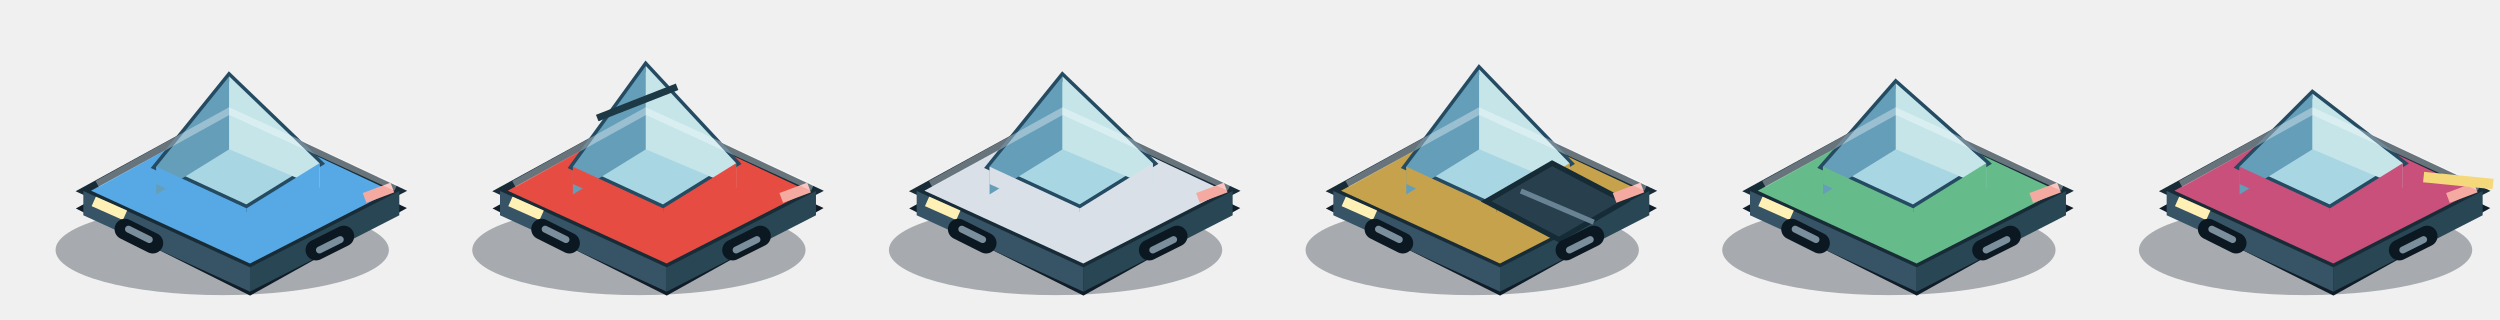
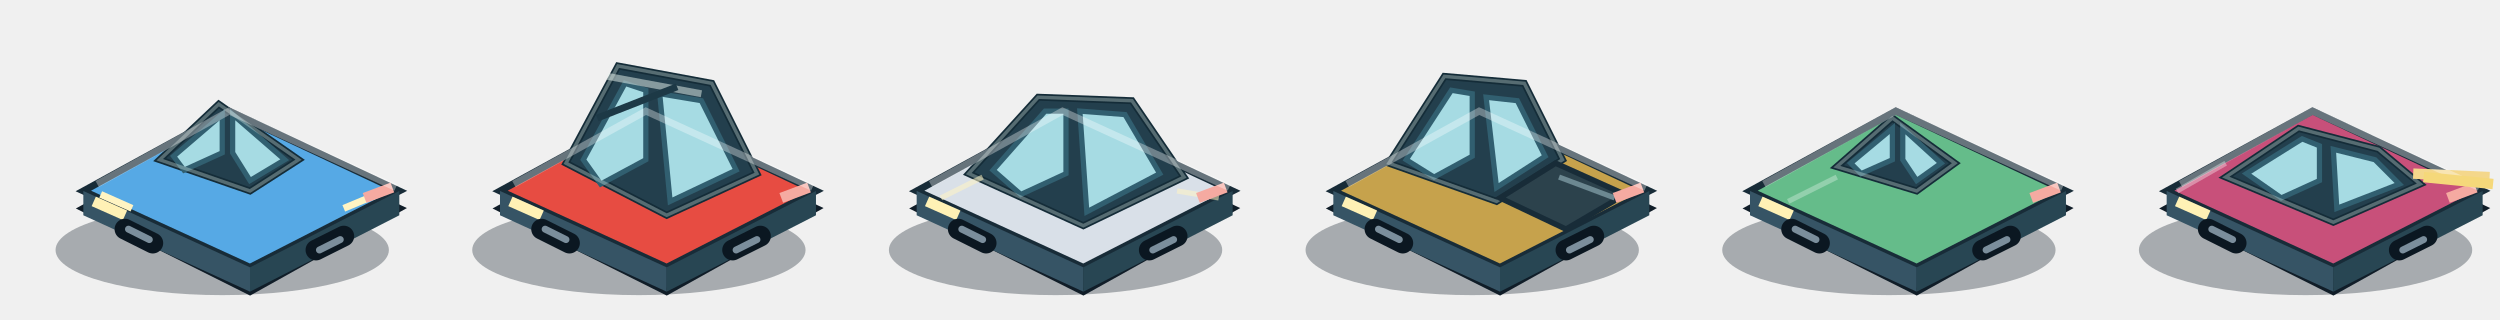
<svg xmlns="http://www.w3.org/2000/svg" width="720" height="92" viewBox="0 0 720 92">
  <g transform="translate(10 7)">
    <ellipse cx="54" cy="65" rx="48" ry="13" fill="#0b1722" opacity=".32" />
    <path d="M14 53 L56 30 L105 53 L62 77Z" fill="#172b37" stroke="#101d28" stroke-width="2" />
    <path d="M14 48 L56 25 L105 48 L62 70Z" fill="#56a9e5" stroke="#182c38" stroke-width="2" />
    <path d="M14 48 L62 70 L62 77 L14 55Z" fill="#365465" />
    <path d="M62 70 L105 48 L105 55 L62 77Z" fill="#284653" />
-     <path d="M35 41 L56 15 L82 40 L61 53Z" fill="#a9d6e3" stroke="#244b62" stroke-width="2" />
-     <path d="M35 41 L56 15 L56 36 L35 49Z" fill="#649eb8" />
-     <path d="M56 15 L82 40 L82 47 L56 36Z" fill="#c5e5e9" />
-     <path d="M35 41 L61 53 L61 58 L35 46Z" fill="#56a9e5" />
-     <path d="M61 53 L82 40 L82 47 L61 58Z" fill="#56a9e5" />
+     <path d="M36 39 L53 23 L76 39 L62 48Z" fill="#233f4d" stroke="#142c38" stroke-width="2" />
+     <path d="M40 38 L54 26 L54 37 L43 42Z M57 26 L72 39 L62 45 L57 37Z" fill="#a6dbe3" stroke="#315f70" stroke-width="1.5" />
+     <path d="M36 39 L53 23 L76 39 L62 48Z" fill="none" stroke="#e3f5ee" opacity=".32" stroke-width="1" />
+     <path d="M19 49l9 4 M89 53l12-5" stroke="#fff4c3" stroke-width="2" />
    <path d="M17 51 L26 55" stroke="#fff1b5" stroke-width="3" />
    <path d="M95 50 L103 47" stroke="#f5aaa1" stroke-width="3" />
    <path d="M26 59 L34 63 M81 65 L89 61" stroke="#0b1721" stroke-width="6" stroke-linecap="round" />
    <path d="M27 59 L33 62 M82 65 L88 62" stroke="#7b8e9c" stroke-width="2" stroke-linecap="round" />
    <path d="M18 46 L56 25 L104 47" fill="none" stroke="#ffffff" opacity=".34" stroke-width="2" />
  </g>
  <g transform="translate(130 7)">
    <ellipse cx="54" cy="65" rx="48" ry="13" fill="#0b1722" opacity=".32" />
    <path d="M14 53 L56 30 L105 53 L62 77Z" fill="#172b37" stroke="#101d28" stroke-width="2" />
    <path d="M14 48 L56 25 L105 48 L62 70Z" fill="#e74c42" stroke="#182c38" stroke-width="2" />
    <path d="M14 48 L62 70 L62 77 L14 55Z" fill="#365465" />
    <path d="M62 70 L105 48 L105 55 L62 77Z" fill="#284653" />
-     <path d="M35 41 L56 12 L82 40 L61 53Z" fill="#a9d6e3" stroke="#244b62" stroke-width="2" />
-     <path d="M35 41 L56 12 L56 36 L35 49Z" fill="#649eb8" />
-     <path d="M56 12 L82 40 L82 47 L56 36Z" fill="#c5e5e9" />
-     <path d="M35 41 L61 53 L61 58 L35 46Z" fill="#e74c42" />
-     <path d="M61 53 L82 40 L82 47 L61 58Z" fill="#e74c42" />
+     <path d="M33 40 L48 12 L75 17 L88 43 L62 55Z" fill="#233f4d" stroke="#142c38" stroke-width="2" />
+     <path d="M38 39 L50 17 L56 19 L56 39 L43 46Z M60 20 L72 22 L82 42 L63 51Z" fill="#a6dbe3" stroke="#315f70" stroke-width="1.5" />
+     <path d="M33 40 L48 12 L75 17 L88 43 L62 55Z" fill="none" stroke="#e3f5ee" opacity=".32" stroke-width="1" />
+     <path d="M45 15l27 5" stroke="#e9f5ef" opacity=".5" stroke-width="2" />
    <path d="M17 51 L26 55" stroke="#fff1b5" stroke-width="3" />
    <path d="M95 50 L103 47" stroke="#f5aaa1" stroke-width="3" />
    <path d="M26 59 L34 63 M81 65 L89 61" stroke="#0b1721" stroke-width="6" stroke-linecap="round" />
    <path d="M27 59 L33 62 M82 65 L88 62" stroke="#7b8e9c" stroke-width="2" stroke-linecap="round" />
    <path d="M18 46 L56 25 L104 47" fill="none" stroke="#ffffff" opacity=".34" stroke-width="2" />
    <path d="M42 27 L65 18" stroke="#1d3946" stroke-width="2" />
  </g>
  <g transform="translate(250 7)">
    <ellipse cx="54" cy="65" rx="48" ry="13" fill="#0b1722" opacity=".32" />
    <path d="M14 53 L56 30 L105 53 L62 77Z" fill="#172b37" stroke="#101d28" stroke-width="2" />
    <path d="M14 48 L56 25 L105 48 L62 70Z" fill="#d9e0e8" stroke="#182c38" stroke-width="2" />
    <path d="M14 48 L62 70 L62 77 L14 55Z" fill="#365465" />
    <path d="M62 70 L105 48 L105 55 L62 77Z" fill="#284653" />
-     <path d="M35 41 L56 15 L82 40 L61 53Z" fill="#a9d6e3" stroke="#244b62" stroke-width="2" />
-     <path d="M35 41 L56 15 L56 36 L35 49Z" fill="#649eb8" />
-     <path d="M56 15 L82 40 L82 47 L56 36Z" fill="#c5e5e9" />
-     <path d="M35 41 L61 53 L61 58 L35 46Z" fill="#d9e0e8" />
-     <path d="M61 53 L82 40 L82 47 L61 58Z" fill="#d9e0e8" />
+     <path d="M29 43 L49 21 L76 22 L91 44 L62 58Z" fill="#233f4d" stroke="#142c38" stroke-width="2" />
+     <path d="M36 42 L51 25 L57 25 L57 43 L44 49Z M61 25 L74 26 L84 43 L63 54Z" fill="#a6dbe3" stroke="#315f70" stroke-width="1.5" />
+     <path d="M29 43 L49 21 L76 22 L91 44 L62 58Z" fill="none" stroke="#e3f5ee" opacity=".32" stroke-width="1" />
+     <path d="M21 50l12-6 M89 48l12 2" stroke="#fff4c3" opacity=".55" stroke-width="1.5" />
    <path d="M17 51 L26 55" stroke="#fff1b5" stroke-width="3" />
    <path d="M95 50 L103 47" stroke="#f5aaa1" stroke-width="3" />
    <path d="M26 59 L34 63 M81 65 L89 61" stroke="#0b1721" stroke-width="6" stroke-linecap="round" />
    <path d="M27 59 L33 62 M82 65 L88 62" stroke="#7b8e9c" stroke-width="2" stroke-linecap="round" />
    <path d="M18 46 L56 25 L104 47" fill="none" stroke="#ffffff" opacity=".34" stroke-width="2" />
  </g>
  <g transform="translate(370 7)">
    <ellipse cx="54" cy="65" rx="48" ry="13" fill="#0b1722" opacity=".32" />
    <path d="M14 53 L56 30 L105 53 L62 77Z" fill="#172b37" stroke="#101d28" stroke-width="2" />
    <path d="M14 48 L56 25 L105 48 L62 70Z" fill="#c6a24c" stroke="#182c38" stroke-width="2" />
    <path d="M14 48 L62 70 L62 77 L14 55Z" fill="#365465" />
    <path d="M62 70 L105 48 L105 55 L62 77Z" fill="#284653" />
-     <path d="M35 41 L56 13 L82 40 L61 53Z" fill="#a9d6e3" stroke="#244b62" stroke-width="2" />
-     <path d="M35 41 L56 13 L56 36 L35 49Z" fill="#649eb8" />
-     <path d="M56 13 L82 40 L82 47 L56 36Z" fill="#c5e5e9" />
-     <path d="M35 41 L61 53 L61 58 L35 46Z" fill="#c6a24c" />
-     <path d="M61 53 L82 40 L82 47 L61 58Z" fill="#c6a24c" />
-     <path d="M77 40 L98 51 L79 62 L58 51Z" fill="#283f4d" stroke="#152b36" stroke-width="1.5" />
-     <path d="M68 48 L89 57" stroke="#698394" stroke-width="1.5" />
+     <path d="M30 40 L46 15 L69 17 L80 39 L61 51Z" fill="#233f4d" stroke="#142c38" stroke-width="2" />
+     <path d="M35 39 L48 19 L54 20 L54 38 L43 44Z M58 21 L67 22 L75 38 L61 47Z" fill="#a6dbe3" stroke="#315f70" stroke-width="1.5" />
+     <path d="M30 40 L46 15 L69 17 L80 39 L61 51Z" fill="none" stroke="#e3f5ee" opacity=".32" stroke-width="1" />
+     <path d="M78 40L98 49L81 59L62 50Z" fill="#2c424c" stroke="#182c38" stroke-width="1.6" />
+     <path d="M79 44L95 50" stroke="#6c8891" stroke-width="1.5" />
    <path d="M17 51 L26 55" stroke="#fff1b5" stroke-width="3" />
    <path d="M95 50 L103 47" stroke="#f5aaa1" stroke-width="3" />
    <path d="M26 59 L34 63 M81 65 L89 61" stroke="#0b1721" stroke-width="6" stroke-linecap="round" />
    <path d="M27 59 L33 62 M82 65 L88 62" stroke="#7b8e9c" stroke-width="2" stroke-linecap="round" />
    <path d="M18 46 L56 25 L104 47" fill="none" stroke="#ffffff" opacity=".34" stroke-width="2" />
  </g>
  <g transform="translate(490 7)">
    <ellipse cx="54" cy="65" rx="48" ry="13" fill="#0b1722" opacity=".32" />
    <path d="M14 53 L56 30 L105 53 L62 77Z" fill="#172b37" stroke="#101d28" stroke-width="2" />
    <path d="M14 48 L56 25 L105 48 L62 70Z" fill="#65bc8a" stroke="#182c38" stroke-width="2" />
    <path d="M14 48 L62 70 L62 77 L14 55Z" fill="#365465" />
    <path d="M62 70 L105 48 L105 55 L62 77Z" fill="#284653" />
-     <path d="M35 41 L56 17 L82 40 L61 53Z" fill="#a9d6e3" stroke="#244b62" stroke-width="2" />
-     <path d="M35 41 L56 17 L56 36 L35 49Z" fill="#649eb8" />
-     <path d="M56 17 L82 40 L82 47 L56 36Z" fill="#c5e5e9" />
-     <path d="M35 41 L61 53 L61 58 L35 46Z" fill="#65bc8a" />
-     <path d="M61 53 L82 40 L82 47 L61 58Z" fill="#65bc8a" />
+     <path d="M39 41 L55 27 L73 40 L62 48Z" fill="#233f4d" stroke="#142c38" stroke-width="2" />
+     <path d="M43 40 L55 30 L55 39 L46 43Z M58 30 L69 40 L62 45 L58 39Z" fill="#a6dbe3" stroke="#315f70" stroke-width="1.5" />
+     <path d="M39 41 L55 27 L73 40 L62 48Z" fill="none" stroke="#e3f5ee" opacity=".32" stroke-width="1" />
+     <path d="M25 51L39 44" stroke="#fff" opacity=".3" stroke-width="1.5" />
    <path d="M17 51 L26 55" stroke="#fff1b5" stroke-width="3" />
    <path d="M95 50 L103 47" stroke="#f5aaa1" stroke-width="3" />
    <path d="M26 59 L34 63 M81 65 L89 61" stroke="#0b1721" stroke-width="6" stroke-linecap="round" />
    <path d="M27 59 L33 62 M82 65 L88 62" stroke="#7b8e9c" stroke-width="2" stroke-linecap="round" />
    <path d="M18 46 L56 25 L104 47" fill="none" stroke="#ffffff" opacity=".34" stroke-width="2" />
  </g>
  <g transform="translate(610 7)">
    <ellipse cx="54" cy="65" rx="48" ry="13" fill="#0b1722" opacity=".32" />
    <path d="M14 53 L56 30 L105 53 L62 77Z" fill="#172b37" stroke="#101d28" stroke-width="2" />
    <path d="M14 48 L56 25 L105 48 L62 70Z" fill="#c8507a" stroke="#182c38" stroke-width="2" />
    <path d="M14 48 L62 70 L62 77 L14 55Z" fill="#365465" />
    <path d="M62 70 L105 48 L105 55 L62 77Z" fill="#284653" />
-     <path d="M35 41 L56 20 L82 40 L61 53Z" fill="#a9d6e3" stroke="#244b62" stroke-width="2" />
-     <path d="M35 41 L56 20 L56 36 L35 49Z" fill="#649eb8" />
-     <path d="M56 20 L82 40 L82 47 L56 36Z" fill="#c5e5e9" />
-     <path d="M35 41 L61 53 L61 58 L35 46Z" fill="#c8507a" />
-     <path d="M61 53 L82 40 L82 47 L61 58Z" fill="#c8507a" />
+     <path d="M31 44 L52 30 L75 36 L87 46 L62 57Z" fill="#233f4d" stroke="#142c38" stroke-width="2" />
+     <path d="M37 43 L53 33 L58 35 L58 45 L47 50Z M62 36 L74 39 L81 46 L63 53Z" fill="#a6dbe3" stroke="#315f70" stroke-width="1.5" />
+     <path d="M31 44 L52 30 L75 36 L87 46 L62 57Z" fill="none" stroke="#e3f5ee" opacity=".32" stroke-width="1" />
+     <path d="M85 43L107 44" stroke="#f4d78b" stroke-width="3" />
+     <path d="M17 48L31 40" stroke="#fff" opacity=".35" stroke-width="1.5" />
    <path d="M17 51 L26 55" stroke="#fff1b5" stroke-width="3" />
    <path d="M95 50 L103 47" stroke="#f5aaa1" stroke-width="3" />
    <path d="M26 59 L34 63 M81 65 L89 61" stroke="#0b1721" stroke-width="6" stroke-linecap="round" />
    <path d="M27 59 L33 62 M82 65 L88 62" stroke="#7b8e9c" stroke-width="2" stroke-linecap="round" />
    <path d="M18 46 L56 25 L104 47" fill="none" stroke="#ffffff" opacity=".34" stroke-width="2" />
    <path d="M88 44 L108 46" stroke="#f5d87a" stroke-width="3" />
  </g>
</svg>
